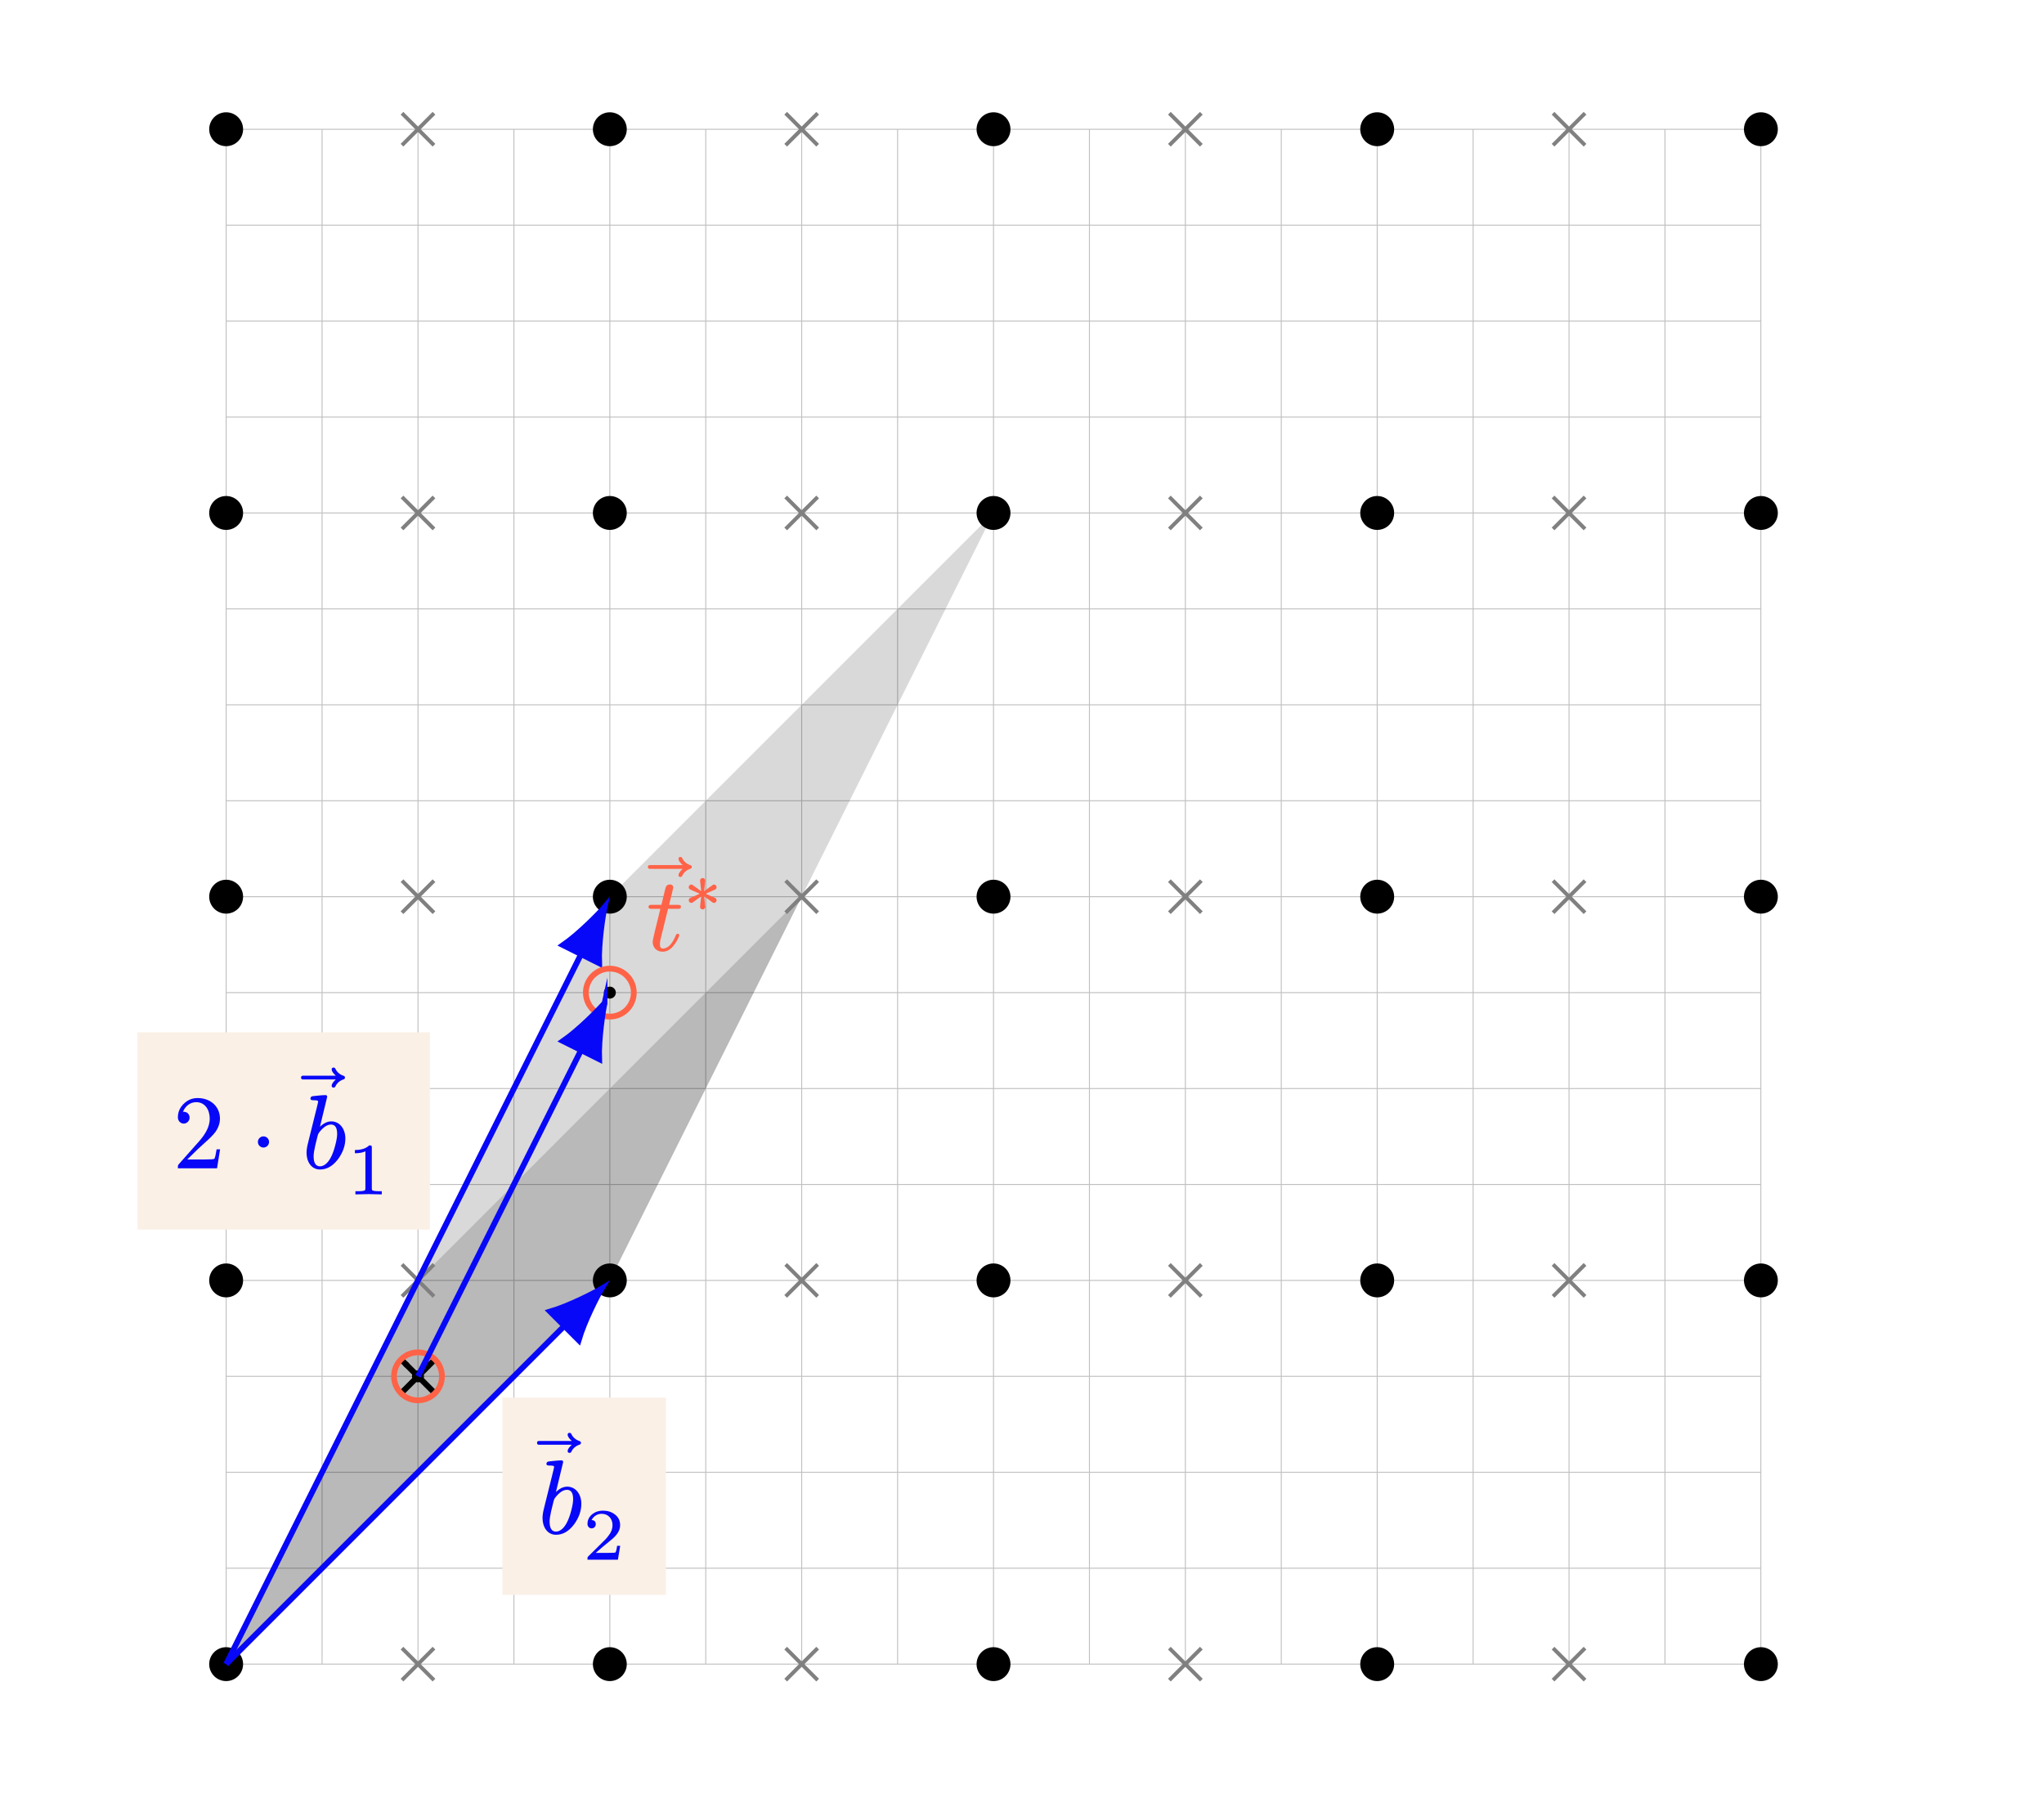
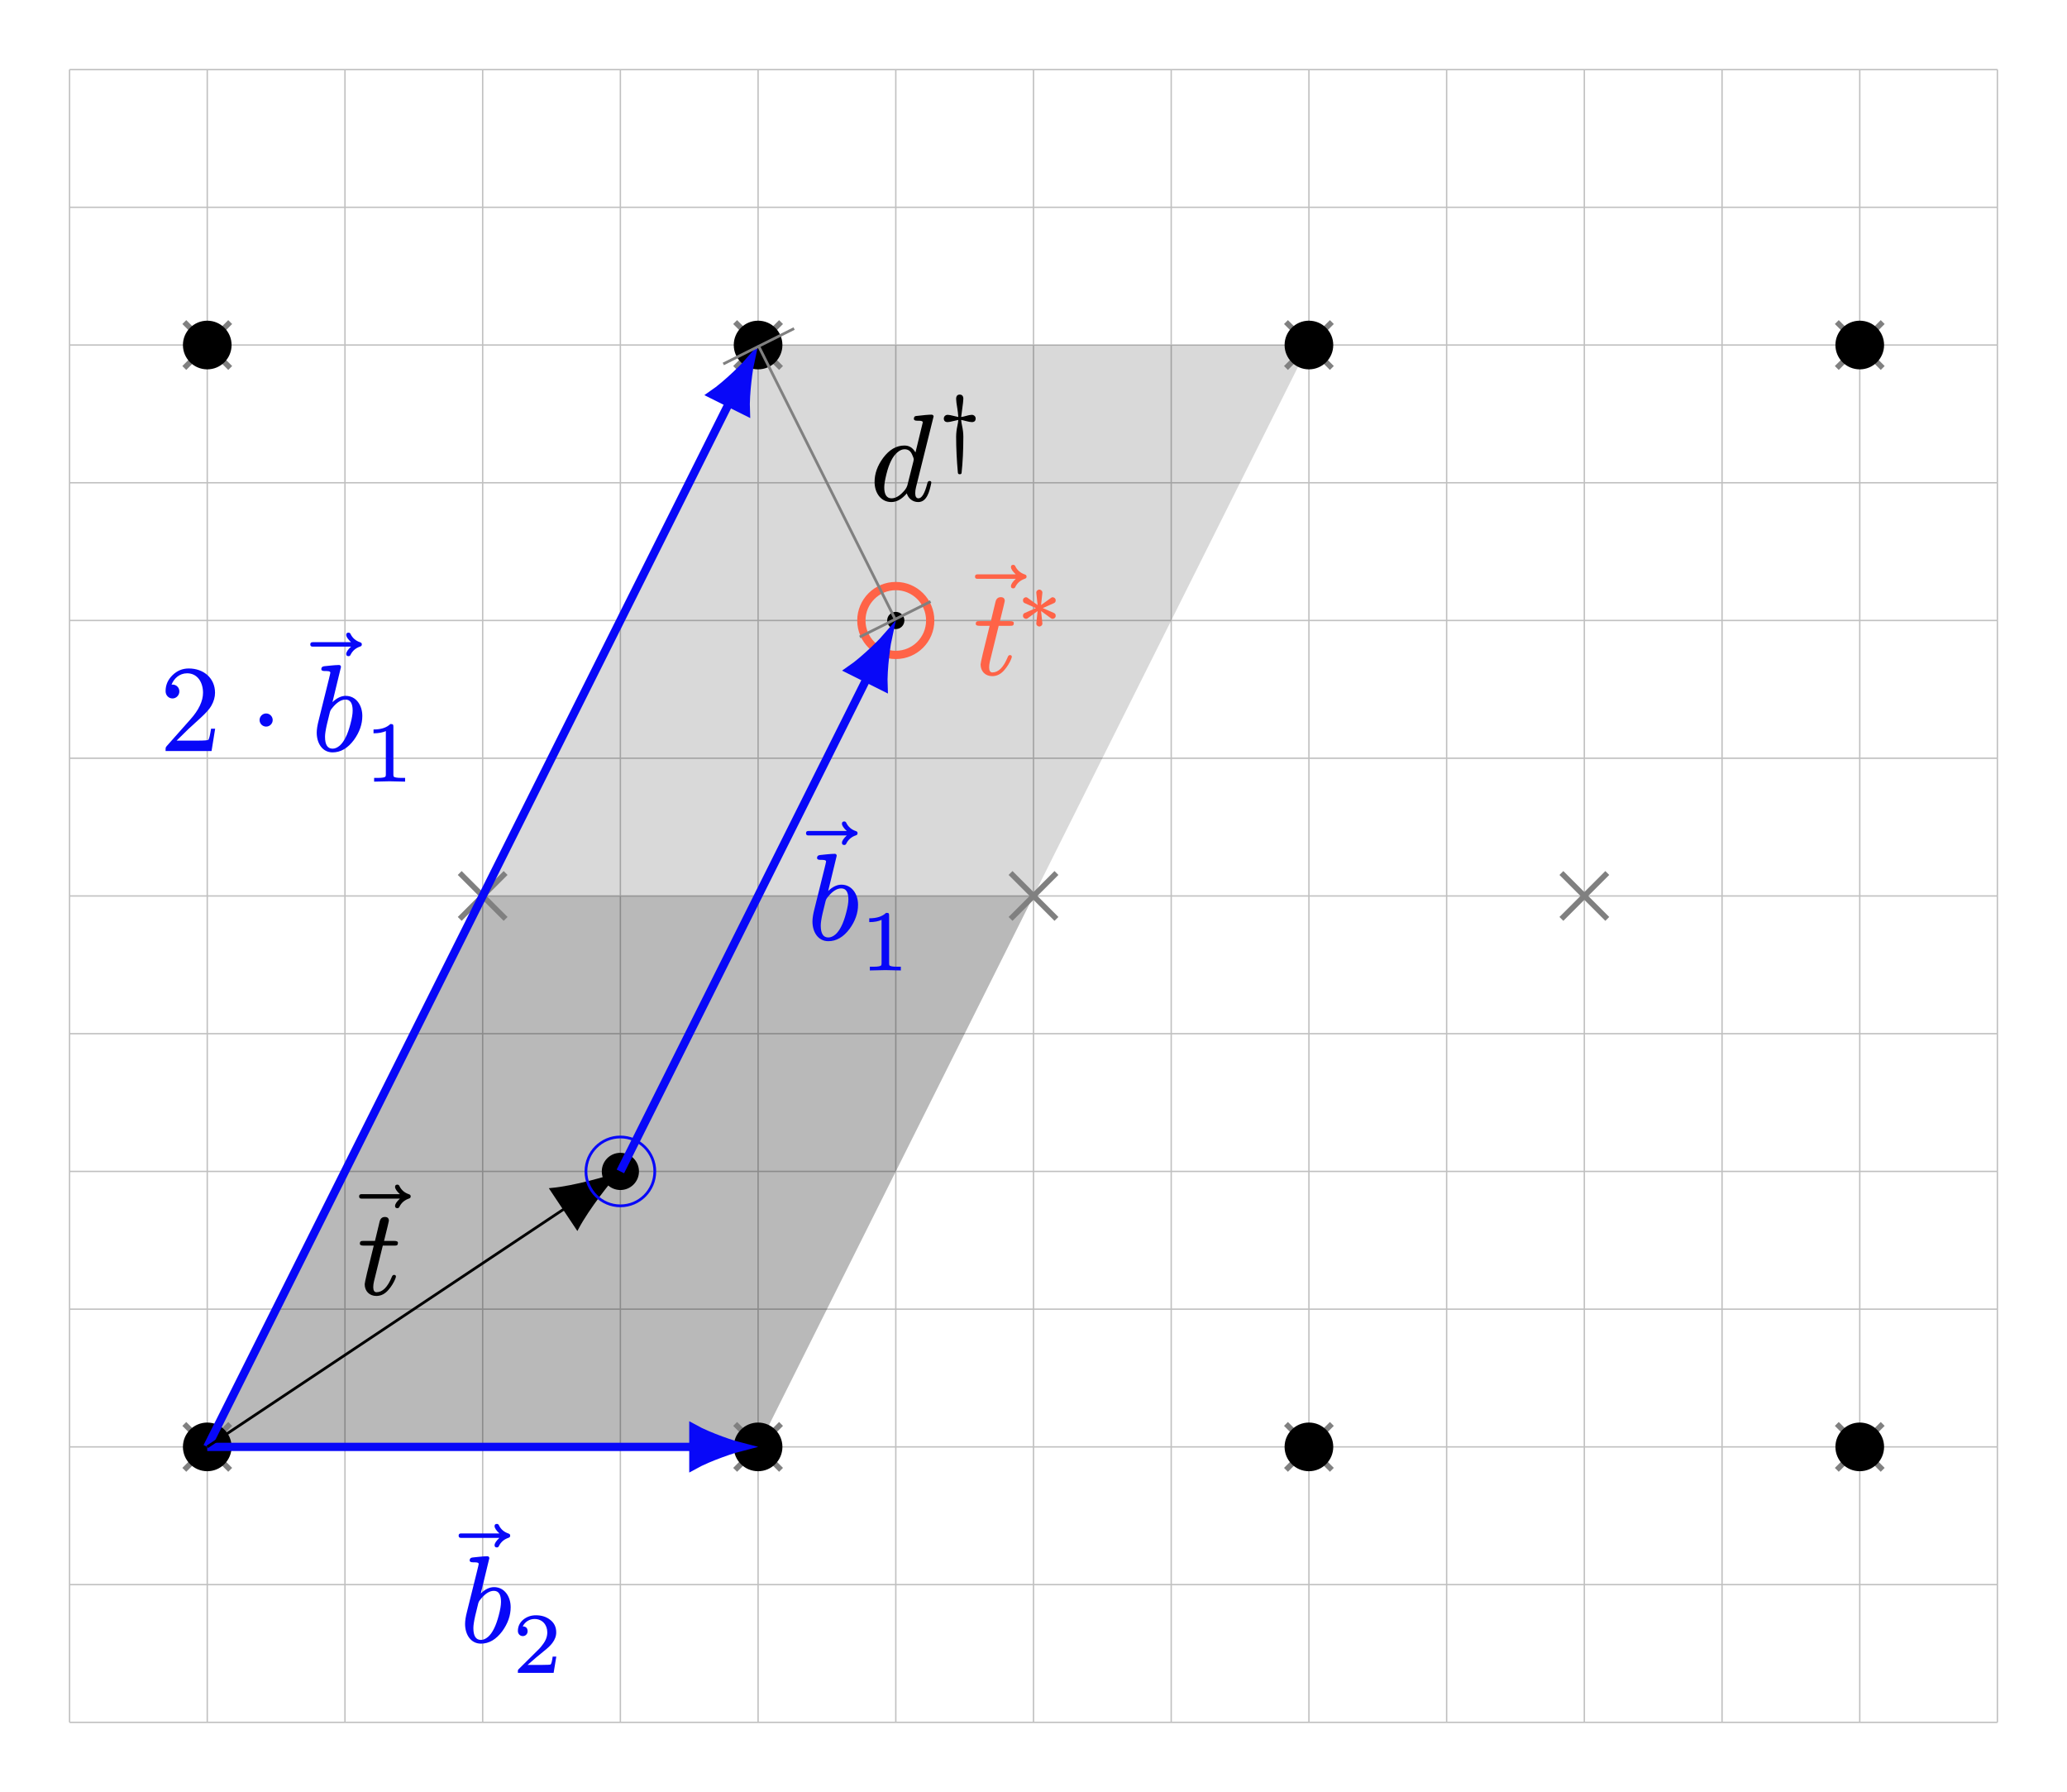
- <svg xmlns="http://www.w3.org/2000/svg" xmlns:xlink="http://www.w3.org/1999/xlink" width="526.118" height="461.558" viewBox="-32 -72 424.589 346.168">
+ <svg xmlns="http://www.w3.org/2000/svg" xmlns:xlink="http://www.w3.org/1999/xlink" width="398.771" height="345.637" viewBox="-10.993 -72 299.078 259.228">
  <defs>
-     <style>
-             .background-fill {
-                 fill: linen;
-             }
-         </style>
-     <path id="a" d="M3.636-10.218c-.782 0-1.442.276-2.01.828S.767-8.193.767-7.41c0 .521.384.905.86.905.46 0 .843-.4.843-.86 0-.506-.368-.859-.859-.859-.046 0-.077 0-.107.016.291-.752.966-1.412 1.933-1.412C4.695-9.62 5.4-8.53 5.4-7.21c0 1.028-.522 2.133-1.565 3.299L.95-.66c-.2.23-.184.215-.184.66H6.46l.445-2.762h-.506c-.123.783-.23 1.228-.322 1.366-.077.077-.537.107-1.381.107H2.133L3.62-2.746c1.043-.982 2.363-2.04 2.807-2.854.307-.537.46-1.074.46-1.611 0-1.81-1.41-3.007-3.252-3.007Z" />
-     <path id="b" d="M-1.059-9.19c.138-.046.2-.123.2-.261s-.062-.215-.2-.26c-.552-.185-.95-.522-1.196-1.029a.263.263 0 0 0-.246-.168c-.2 0-.291.092-.291.276 0 .23.2.537.598.905H-6.95c-.2 0-.292.092-.292.276s.092.276.292.276h4.756c-.399.368-.598.675-.598.905 0 .185.092.277.291.277.108 0 .2-.062.246-.17.245-.505.644-.843 1.196-1.027Z" />
-     <path id="c" d="M2.946-3.836c0-.445-.368-.813-.813-.813s-.814.368-.814.813.369.814.814.814.813-.369.813-.814Z" />
-     <path id="d" d="M4.311-6.827c-.552 0-1.104.26-1.641.782l1.058-4.373c-.03-.138-.076-.23-.26-.23-.507 0-1.627.138-1.826.154-.23.03-.353.138-.353.368 0 .153.138.23.43.23s.69-.015.69.2c0 .06-.077.368-.215.935L.967-3.82C.797-3.175.72-2.653.72-2.27c0 1.32.706 2.44 1.964 2.44.997 0 1.872-.507 2.639-1.534.69-.952 1.043-1.949 1.043-2.977 0-1.335-.782-2.485-2.056-2.485Zm-.03.46c.598 0 .89.46.89 1.365 0 .415-.093.967-.277 1.657-.337 1.304-.782 2.194-1.32 2.67-.306.26-.598.383-.89.383-.628 0-.935-.49-.935-1.472 0-.338.077-.844.23-1.52l.338-1.38c.046-.23.122-.399.215-.522.598-.782 1.18-1.181 1.749-1.181Z" />
-     <path id="e" d="M5.063-6.428c0-.139-.153-.215-.476-.215H3.345c.399-1.596.598-2.424.598-2.486 0-.322-.169-.475-.49-.475-.354 0-.569.2-.66.598l-.568 2.363H.859c-.337 0-.506.015-.506.337 0 .169.153.246.475.246h1.243C1.32-3.068.951-1.488.951-1.29c0 .86.583 1.458 1.442 1.458.583 0 1.09-.261 1.535-.798a5 5 0 0 0 .797-1.289c.062-.169.093-.26.093-.307 0-.138-.077-.214-.23-.214-.123 0-.215.076-.277.245C3.79-.921 3.161-.292 2.41-.292c-.261 0-.4-.214-.4-.629 0-.23.032-.475.093-.72l1.09-4.42h1.365c.399 0 .506-.03.506-.367Z" />
-     <path id="j" d="M4.649-10.187c-.66.644-1.642.966-2.977.966v.675c.906 0 1.627-.138 2.179-.399v7.64c0 .2-.015.323-.061.384-.077.17-.537.261-1.381.261h-.63V0l2.732-.061L7.257 0v-.66h-.63c-.843 0-1.303-.092-1.395-.26-.03-.062-.046-.185-.046-.384v-8.392c0-.415-.062-.491-.537-.491Z" />
-     <path id="k" d="M1.826-6.505c.49 0 .859-.368.859-.86 0-.552-.292-.843-.86-.859a2.298 2.298 0 0 1 2.103-1.304c1.35 0 2.24 1.013 2.24 2.363 0 .737-.261 1.442-.798 2.133-.261.353-.46.598-.598.736L1.135-.69c-.2.184-.168.23-.168.69h6.32l.476-2.884H7.12c-.107.813-.23 1.288-.368 1.396-.077.046-.553.076-1.458.076H2.685A77.454 77.454 0 0 1 5.569-3.85c.69-.537 1.182-1.013 1.489-1.427.46-.598.69-1.227.69-1.887 0-.951-.368-1.703-1.12-2.255-.66-.507-1.488-.767-2.47-.767-.844 0-1.565.245-2.194.736-.66.537-.997 1.212-.997 2.04 0 .522.383.906.859.906Z" />
-     <path id="m" d="M3.529-4.373 1.764-5.646c-.245-.2-.598-.092-.751.169s-.062.629.214.752l1.995.89-1.995.874c-.276.123-.368.49-.214.752s.506.368.751.184L3.53-3.314l-.23 2.163c-.031.323.245.568.537.568s.567-.245.537-.568l-.23-2.163 1.764 1.289c.26.184.598.077.752-.184s.061-.63-.215-.752l-1.995-.875 1.995-.89c.276-.122.368-.49.215-.751s-.507-.368-.752-.169L4.142-4.373l.23-2.163c.031-.307-.245-.568-.536-.568s-.568.261-.537.568l.23 2.163Z" />
-     <use id="f" xlink:href="#a" transform="scale(1.42857)" />
-     <use id="h" xlink:href="#b" transform="scale(1.42857)" />
-     <use id="g" xlink:href="#c" transform="scale(1.42857)" />
-     <use id="i" xlink:href="#d" transform="scale(1.42857)" />
-     <use id="l" xlink:href="#e" transform="scale(1.42857)" />
+     <path id="a" d="M2.975-8.36c-.64 0-1.18.226-1.644.678s-.703.979-.703 1.619c0 .427.313.74.703.74.376 0 .69-.326.69-.702a.68.68 0 0 0-.703-.703c-.038 0-.063 0-.088.012.239-.615.791-1.155 1.582-1.155 1.03 0 1.607.892 1.607 1.971 0 .841-.427 1.745-1.28 2.699L.778-.54C.614-.35.627-.364.627 0h4.657l.364-2.26h-.414c-.1.64-.189 1.005-.264 1.118-.063.062-.44.088-1.13.088H1.745l1.217-1.193c.854-.803 1.934-1.67 2.298-2.335.25-.44.376-.879.376-1.318 0-1.481-1.155-2.46-2.661-2.46Z" />
+     <path id="b" d="M-.866-7.52c.113-.037.163-.1.163-.213s-.05-.175-.163-.213c-.452-.15-.778-.427-.98-.841a.215.215 0 0 0-.2-.138c-.163 0-.239.075-.239.226 0 .188.164.44.49.74h-3.891c-.164 0-.239.076-.239.226s.075.226.239.226h3.89c-.325.302-.489.553-.489.741 0 .15.076.226.239.226.088 0 .163-.05.2-.138.202-.414.528-.69.98-.841Z" />
+     <path id="c" d="M2.41-3.138c0-.364-.301-.666-.665-.666s-.665.302-.665.666.3.665.665.665.665-.301.665-.665Z" />
+     <path id="d" d="M3.527-5.586c-.452 0-.903.213-1.343.64l.866-3.577c-.025-.113-.062-.189-.213-.189-.414 0-1.33.113-1.494.126-.188.025-.289.113-.289.301 0 .126.113.188.352.188s.565-.012.565.164c0 .05-.063.3-.176.765L.791-3.126C.653-2.598.59-2.172.59-1.858c0 1.08.577 1.996 1.607 1.996.816 0 1.531-.414 2.159-1.255.565-.778.853-1.594.853-2.435 0-1.093-.64-2.034-1.682-2.034Zm-.025.377c.49 0 .728.376.728 1.117 0 .339-.075.79-.226 1.355-.276 1.067-.64 1.796-1.08 2.185-.25.213-.489.313-.727.313-.515 0-.766-.401-.766-1.205 0-.276.063-.69.188-1.242l.276-1.13c.038-.188.1-.326.176-.427.49-.64.967-.966 1.431-.966Z" />
+     <path id="e" d="m5.385-7.933-.74 3.05c-.264-.465-.628-.703-1.118-.703-.816 0-1.531.414-2.159 1.255-.577.779-.866 1.594-.866 2.436 0 1.104.64 2.033 1.695 2.033.54 0 1.067-.289 1.569-.879.138.477.565.88 1.155.88.866 0 1.142-1.03 1.33-1.96 0-.112-.062-.175-.188-.175-.113 0-.188.088-.226.264-.25.991-.552 1.493-.891 1.493-.214 0-.327-.175-.327-.514 0-.188.026-.39.076-.59l1.782-7.18v-.05a.22.22 0 0 0-.213-.139c-.289 0-.816.05-1.57.138-.137.013-.213.113-.213.29 0 .125.113.187.34.187.238 0 .564-.012.564.164ZM4.281-4.72c.125.264.188.44.188.552a1.97 1.97 0 0 0-.038.201L3.816-1.53a1.388 1.388 0 0 1-.238.439c-.465.565-.917.853-1.356.853-.49 0-.74-.376-.74-1.117 0-.301.075-.753.225-1.355.264-1.067.64-1.796 1.105-2.185.25-.213.49-.313.728-.313.339 0 .59.163.74.49Z" />
+     <path id="f" d="M4.142-5.26c0-.113-.125-.175-.389-.175H2.737c.326-1.306.49-1.984.49-2.034 0-.264-.139-.39-.403-.39-.288 0-.464.164-.54.49L1.82-5.435H.703c-.276 0-.414.012-.414.276 0 .138.125.2.389.2h1.017C1.08-2.51.778-1.217.778-1.053c0 .703.477 1.192 1.18 1.192.477 0 .892-.213 1.256-.653a4.09 4.09 0 0 0 .652-1.054c.05-.138.076-.214.076-.251 0-.113-.063-.176-.189-.176-.1 0-.175.063-.226.2C3.101-.752 2.586-.238 1.971-.238c-.214 0-.327-.175-.327-.514 0-.188.026-.39.076-.59l.891-3.615h1.117c.327 0 .414-.026.414-.302Z" />
+     <path id="o" d="M5.021-5.912c-.2 0-.514.062-.941.188a2.89 2.89 0 0 1-.59.125c.025-.339.314-2.159.314-2.61 0-.415-.176-.628-.528-.628-.339 0-.514.213-.514.627 0 .264.062.728.175 1.394.063.339.1.753.138 1.217a5.521 5.521 0 0 1-.602-.138c-.44-.113-.74-.175-.929-.175-.326 0-.565.238-.565.527 0 .351.188.527.565.527.314 0 1.092-.238 1.531-.314a5.925 5.925 0 0 1-.125.816 7.627 7.627 0 0 0-.188 1.607c0 1.67.088 3.402.25 5.197.013.163.101.238.264.238s.264-.062.276-.2c.164-1.52.252-3.264.252-5.235 0-.49-.063-1.03-.189-1.607a5.925 5.925 0 0 1-.125-.816c.113.013.314.063.602.138.44.113.74.176.93.176.376 0 .564-.176.564-.527 0-.289-.238-.527-.565-.527Z" />
+     <path id="k" d="M3.804-8.335c-.54.527-1.344.79-2.436.79v.553c.74 0 1.33-.113 1.783-.326v6.251c0 .163-.013.264-.05.314-.063.138-.44.213-1.13.213h-.515V0l2.235-.05L5.938 0v-.54h-.515c-.69 0-1.067-.075-1.142-.213-.026-.05-.038-.15-.038-.314v-6.866c0-.34-.05-.402-.44-.402Z" />
+     <path id="l" d="M1.494-5.322a.686.686 0 0 0 .703-.703c0-.452-.239-.69-.703-.703a1.88 1.88 0 0 1 1.72-1.067c1.104 0 1.832.828 1.832 1.933 0 .602-.213 1.18-.652 1.745a5.89 5.89 0 0 1-.49.602L.929-.565C.766-.415.79-.377.79 0h5.172l.389-2.36h-.527c-.088.665-.189 1.054-.302 1.142-.062.038-.452.063-1.192.063H2.197c.84-.74 1.62-1.406 2.36-1.996.565-.44.966-.828 1.217-1.167.377-.49.565-1.004.565-1.544 0-.779-.301-1.394-.916-1.846-.54-.414-1.218-.627-2.021-.627-.69 0-1.28.2-1.795.602-.54.44-.816.992-.816 1.67 0 .427.314.74.703.74Z" />
+     <path id="p" d="M2.887-3.578 1.444-4.619c-.201-.164-.49-.076-.616.138s-.05.514.176.615l1.632.728-1.632.715c-.226.1-.301.402-.176.615s.415.302.616.151l1.443-1.054L2.7-.941c-.025.263.2.464.44.464s.464-.2.439-.464l-.189-1.77 1.444 1.054c.213.15.49.063.615-.15s.05-.515-.176-.616L3.64-3.138l1.632-.728c.226-.1.302-.402.176-.615s-.414-.302-.615-.138L3.389-3.578l.189-1.77c.025-.25-.201-.464-.44-.464s-.464.213-.44.464l.19 1.77Z" />
+     <use id="g" xlink:href="#a" transform="scale(1.42857)" />
+     <use id="i" xlink:href="#b" transform="scale(1.42857)" />
+     <use id="h" xlink:href="#c" transform="scale(1.42857)" />
+     <use id="j" xlink:href="#d" transform="scale(1.42857)" />
+     <use id="n" xlink:href="#e" transform="scale(1.42857)" />
+     <use id="m" xlink:href="#f" transform="scale(1.42857)" />
  </defs>
  <g stroke-miterlimit="10" stroke="#000" stroke-width=".4">
-     <path d="M14.975 260.486H333.78M14.975 240.561H333.78M14.975 220.636H333.78M14.975 200.71H333.78M14.975 180.785H333.78M14.975 160.86H333.78M14.975 140.935H333.78M14.975 121.009H333.78M14.975 101.084H333.78M14.975 81.16H333.78M14.975 61.234H333.78M14.975 41.308H333.78M14.975 21.383H333.78M14.975 1.458H333.78M14.975-18.467H333.78M14.975-38.393H333.78M14.975-58.308H333.78M14.975 260.486V-58.318m19.926 318.804V-58.318m19.925 318.804V-58.318m19.925 318.804V-58.318m19.926 318.804V-58.318m19.925 318.804V-58.318m19.925 318.804V-58.318m19.925 318.804V-58.318m19.926 318.804V-58.318m19.925 318.804V-58.318m19.925 318.804V-58.318m19.926 318.804V-58.318m19.925 318.804V-58.318m19.925 318.804V-58.318m19.925 318.804V-58.318m19.926 318.804V-58.318m19.915 318.804V-58.318m.01 0" fill="none" stroke="silver" stroke-width=".199" />
-     <path d="m14.975 260.486 39.851-79.7 79.701-79.702-39.85 79.701Z" stroke="none" stroke-width=".8" stroke-opacity=".15" fill-opacity=".15" />
-     <path d="m14.975 260.486 79.702-159.402 79.7-79.7-79.7 159.401Z" stroke="none" stroke-width=".8" stroke-opacity=".15" fill-opacity=".15" />
-     <path d="m51.505 263.807 6.642-6.641m-6.642 0 6.642 6.641M51.505 184.106l6.642-6.642m-6.642 0 6.642 6.642M51.505 104.405l6.642-6.642m-6.642 0 6.642 6.642M51.505 24.704l6.642-6.642m-6.642 0 6.642 6.642M51.505-54.997l6.642-6.642m-6.642 0 6.642 6.642M131.206 263.807l6.642-6.641m-6.642 0 6.642 6.641M131.206 184.106l6.642-6.642m-6.642 0 6.642 6.642M131.206 104.405l6.642-6.642m-6.642 0 6.642 6.642M131.206 24.704l6.642-6.642m-6.642 0 6.642 6.642M131.206-54.997l6.642-6.642m-6.642 0 6.642 6.642M210.907 263.807l6.642-6.641m-6.642 0 6.642 6.641M210.907 184.106l6.642-6.642m-6.642 0 6.642 6.642M210.907 104.405l6.642-6.642m-6.642 0 6.642 6.642M210.907 24.704l6.642-6.642m-6.642 0 6.642 6.642M210.907-54.997l6.642-6.642m-6.642 0 6.642 6.642M290.609 263.807l6.641-6.641m-6.641 0 6.641 6.641M290.609 184.106l6.641-6.642m-6.641 0 6.641 6.642M290.609 104.405l6.641-6.642m-6.641 0 6.641 6.642M290.609 24.704l6.641-6.642m-6.641 0 6.641 6.642M290.609-54.997l6.641-6.642m-6.641 0 6.641 6.642" fill="none" stroke="gray" stroke-width=".797" />
-     <path d="M18.296 260.486a3.32 3.32 0 1 0-6.641 0 3.32 3.32 0 0 0 6.641 0ZM18.296 180.785a3.32 3.32 0 1 0-6.641 0 3.32 3.32 0 0 0 6.641 0ZM18.296 101.084a3.32 3.32 0 1 0-6.641 0 3.32 3.32 0 0 0 6.641 0ZM18.296 21.383a3.32 3.32 0 1 0-6.641 0 3.32 3.32 0 0 0 6.641 0ZM18.296-58.318a3.32 3.32 0 1 0-6.641 0 3.32 3.32 0 0 0 6.641 0ZM97.997 260.486a3.32 3.32 0 1 0-6.641 0 3.32 3.32 0 0 0 6.641 0ZM97.997 180.785a3.32 3.32 0 1 0-6.641 0 3.32 3.32 0 0 0 6.641 0ZM97.997 101.084a3.32 3.32 0 1 0-6.641 0 3.32 3.32 0 0 0 6.641 0ZM97.997 21.383a3.32 3.32 0 1 0-6.641 0 3.32 3.32 0 0 0 6.641 0ZM97.997-58.318a3.32 3.32 0 1 0-6.641 0 3.32 3.32 0 0 0 6.641 0ZM177.699 260.486a3.32 3.32 0 1 0-6.642 0 3.32 3.32 0 0 0 6.642 0ZM177.699 180.785a3.32 3.32 0 1 0-6.642 0 3.32 3.32 0 0 0 6.642 0ZM177.699 101.084a3.32 3.32 0 1 0-6.642 0 3.32 3.32 0 0 0 6.642 0ZM177.699 21.383a3.32 3.32 0 1 0-6.642 0 3.32 3.32 0 0 0 6.642 0ZM177.699-58.318a3.32 3.32 0 1 0-6.642 0 3.32 3.32 0 0 0 6.642 0ZM257.4 260.486a3.32 3.32 0 1 0-6.642 0 3.32 3.32 0 0 0 6.642 0ZM257.4 180.785a3.32 3.32 0 1 0-6.642 0 3.32 3.32 0 0 0 6.642 0ZM257.4 101.084a3.32 3.32 0 1 0-6.642 0 3.32 3.32 0 0 0 6.642 0ZM257.4 21.383a3.32 3.32 0 1 0-6.642 0 3.32 3.32 0 0 0 6.642 0ZM257.4-58.318a3.32 3.32 0 1 0-6.642 0 3.32 3.32 0 0 0 6.642 0ZM337.1 260.486a3.32 3.32 0 1 0-6.64 0 3.32 3.32 0 0 0 6.64 0ZM337.1 180.785a3.32 3.32 0 1 0-6.64 0 3.32 3.32 0 0 0 6.64 0ZM337.1 101.084a3.32 3.32 0 1 0-6.64 0 3.32 3.32 0 0 0 6.64 0ZM337.1 21.383a3.32 3.32 0 1 0-6.64 0 3.32 3.32 0 0 0 6.64 0ZM337.1-58.318a3.32 3.32 0 1 0-6.64 0 3.32 3.32 0 0 0 6.64 0Zm-3.32 0" stroke-width=".399" />
+     <path d="M-.93 177.166h278.953M-.93 157.24h278.954M-.93 137.315h278.954M-.93 117.39h278.954M-.93 97.464h278.954M-.93 77.54h278.954M-.93 57.614h278.954M-.93 37.689h278.954M-.93 17.763h278.954M-.93-2.162h278.954M-.93-22.087h278.954M-.93-42.012h278.954M-.93-61.928h278.954M-.93 177.166V-61.938m19.926 239.104V-61.938M38.92 177.166V-61.938m19.925 239.104V-61.938M78.77 177.166V-61.938m19.926 239.104V-61.938m19.925 239.104V-61.938m19.925 239.104V-61.938m19.926 239.104V-61.938m19.925 239.104V-61.938m19.925 239.104V-61.938m19.925 239.104V-61.938m19.926 239.104V-61.938m19.925 239.104V-61.938m19.915 239.104V-61.938m.01 0" fill="none" stroke="silver" stroke-width=".199" />
+     <path d="m18.995 137.315 39.85-79.701h79.701l-39.85 79.701Z" stroke="none" stroke-width=".8" stroke-opacity=".15" fill-opacity=".15" />
+     <path d="m18.995 137.315 79.7-159.402h79.702L98.696 137.315Z" stroke="none" stroke-width=".8" stroke-opacity=".15" fill-opacity=".15" />
+     <path d="m15.674 140.636 6.641-6.642m-6.641 0 6.641 6.642M15.674-18.766l6.641-6.642m-6.641 0 6.641 6.642M55.524 60.935l6.642-6.642m-6.642 0 6.642 6.642M95.375 140.636l6.642-6.642m-6.642 0 6.642 6.642M95.375-18.766l6.642-6.642m-6.642 0 6.642 6.642M135.226 60.935l6.641-6.642m-6.641 0 6.641 6.642M175.076 140.636l6.642-6.642m-6.642 0 6.642 6.642M175.076-18.766l6.642-6.642m-6.642 0 6.642 6.642M214.927 60.935l6.641-6.642m-6.641 0 6.641 6.642M254.777 140.636l6.642-6.642m-6.642 0 6.642 6.642M254.777-18.766l6.642-6.642m-6.642 0 6.642 6.642" fill="none" stroke="gray" stroke-width=".797" />
+     <path d="M22.315 137.315a3.32 3.32 0 1 0-6.641 0 3.32 3.32 0 0 0 6.641 0ZM22.315-22.087a3.32 3.32 0 1 0-6.641 0 3.32 3.32 0 0 0 6.641 0ZM102.017 137.315a3.32 3.32 0 1 0-6.642 0 3.32 3.32 0 0 0 6.642 0ZM102.017-22.087a3.32 3.32 0 1 0-6.642 0 3.32 3.32 0 0 0 6.642 0ZM181.718 137.315a3.32 3.32 0 1 0-6.642 0 3.32 3.32 0 0 0 6.642 0ZM181.718-22.087a3.32 3.32 0 1 0-6.642 0 3.32 3.32 0 0 0 6.642 0ZM261.419 137.315a3.32 3.32 0 1 0-6.642 0 3.32 3.32 0 0 0 6.642 0ZM261.419-22.087a3.32 3.32 0 1 0-6.642 0 3.32 3.32 0 0 0 6.642 0Zm-3.321 0" stroke-width=".399" />
    <g stroke-width="1.2" fill="#0808f8" stroke="#0808f8">
-       <path d="m14.975 260.486 73.732-147.462" fill="none" stroke-width="1.196" />
-       <path d="M93.574 103.288c-.89 1.05-5.171 5.478-8.614 7.862l7.494 3.747c-.158-4.184.815-10.267 1.12-11.609Z" stroke-width="1.195" />
-       <g class="background-fill">
-         <path d="M-3.451 170.225h60.763v-40.956H-3.45Z" stroke="none" />
-         <g transform="matrix(1 0 0 1 -170.524 56.422)" stroke="none" fill="#0808f8">
-           <use x="174.378" y="101.084" xlink:href="#f" />
-           <use x="190.207" y="101.084" xlink:href="#g" />
-           <use x="211.407" y="95.736" xlink:href="#h" />
-           <use x="201.171" y="101.084" xlink:href="#i" />
-           <use x="210.574" y="106.498" xlink:href="#j" />
-         </g>
+       <path d="M18.995 137.315 94.508-13.712" fill="none" stroke-width="1.196" />
+       <path d="M97.594-19.883c-.567.664-3.297 3.463-5.497 4.966l4.822 2.41c-.118-2.66.484-6.524.675-7.376Z" stroke-width="1.195" />
+       <g transform="matrix(1 0 0 1 -126.477 -20.967)" stroke="none">
+         <use x="138.546" y="57.614" xlink:href="#g" />
+         <use x="151.498" y="57.614" xlink:href="#h" />
+         <use x="168.843" y="53.238" xlink:href="#i" />
+         <use x="160.468" y="57.614" xlink:href="#j" />
+         <use x="168.161" y="62.043" xlink:href="#k" />
      </g>
    </g>
    <g stroke-width="1.2" fill="#0808f8" stroke="#0808f8">
-       <path d="m14.975 260.486 70.262-70.26" fill="none" stroke-width="1.196" />
-       <path d="M92.934 182.528c-1.176.715-6.64 3.561-10.66 4.735l5.925 5.925c1.174-4.02 4.02-9.484 4.735-10.66Z" stroke-width="1.196" />
-       <g class="background-fill">
-         <path d="M72.36 246.095h33.97v-40.956H72.36Z" stroke="none" />
-         <g transform="matrix(1 0 0 1 -94.712 132.292)" stroke="none" fill="#0808f8">
-           <use x="184.613" y="95.736" xlink:href="#h" />
-           <use x="174.378" y="101.084" xlink:href="#i" />
-           <use x="183.78" y="106.498" xlink:href="#k" />
-         </g>
+       <path d="M18.995 137.315H89.33" fill="none" stroke-width="1.196" />
+       <path d="M96.231 137.315c-.847-.21-4.572-1.4-6.9-2.695v5.39c2.328-1.295 6.053-2.485 6.9-2.695Z" stroke-width="1.196" />
+       <g transform="matrix(1 0 0 1 -83.09 107.967)" stroke="none">
+         <use x="146.921" y="53.238" xlink:href="#i" />
+         <use x="138.546" y="57.614" xlink:href="#j" />
+         <use x="146.239" y="62.043" xlink:href="#l" />
      </g>
    </g>
-     <path d="M99.658 121.01a4.981 4.981 0 1 0-9.963 0 4.981 4.981 0 0 0 9.963 0Zm-4.981 0" fill="none" stroke="tomato" stroke-width="1.196" />
-     <path d="M95.922 121.01a1.245 1.245 0 1 0-2.49 0 1.245 1.245 0 0 0 2.49 0Zm-1.245 0" stroke="none" />
-     <g fill="tomato" stroke="none" transform="matrix(1 0 0 1 -72.166 11.184)">
-       <use x="185.096" y="97.227" xlink:href="#h" />
-       <use x="174.378" y="101.084" xlink:href="#l" />
-       <use x="182.29" y="93.128" xlink:href="#m" />
+     <path d="M119.866 17.763a1.245 1.245 0 1 0-2.49 0 1.245 1.245 0 0 0 2.49 0Zm-1.245 0" stroke="none" />
+     <path d="M123.602 17.763a4.981 4.981 0 1 0-9.962 0 4.981 4.981 0 0 0 9.962 0Zm-4.98 0" fill="none" stroke="tomato" stroke-width="1.196" />
+     <path d="m18.995 137.315 51.652-34.435" fill="none" stroke-width=".399" />
+     <path d="M78.087 97.92c-1.06.39-5.906 1.822-9.32 2.14l3.76 5.64c1.607-3.029 4.793-6.951 5.56-7.78Z" stroke-width=".398" />
+     <g fill="gray" stroke="gray">
+       <path d="m98.83-21.82 19.657 39.316" fill="none" stroke-width=".399" />
+       <path d="m93.662-19.347 10.246-5.124M123.655 15.024l-10.246 5.123" fill="none" stroke-width=".398" />
    </g>
-     <g stroke-width="1.2" stroke-linecap="round">
-       <path d="m51.505 204.031 6.642-6.641m-5.796.845 5.796 5.796" fill="none" stroke-width="1.196" />
-       <path d="m52.14 198.87-.635-.635-.422-.423.845-.845 1.057 1.057Z" stroke="none" />
+     <path d="M81.261 97.464a2.49 2.49 0 1 0-4.981 0 2.49 2.49 0 0 0 4.981 0Zm-2.49 0" stroke-width=".399" />
+     <path d="M83.752 97.464a4.981 4.981 0 1 0-9.963 0 4.981 4.981 0 0 0 9.963 0Zm-4.982 0" fill="none" stroke="#0808f8" stroke-width=".399" />
+     <g stroke="none" transform="matrix(1 0 0 1 -97.882 57.668)">
+       <use x="147.315" y="54.458" xlink:href="#i" />
+       <use x="138.546" y="57.614" xlink:href="#m" />
    </g>
-     <path d="M59.807 200.71a4.981 4.981 0 1 0-9.962 0 4.981 4.981 0 0 0 9.962 0Zm-4.981 0" fill="none" stroke="tomato" stroke-width="1.196" />
-     <path d="M56.071 200.71a1.245 1.245 0 1 0-2.49 0 1.245 1.245 0 0 0 2.49 0Zm-1.245 0" stroke="none" />
+     <g stroke="none" transform="matrix(1 0 0 1 -23.712 -57.182)">
+       <use x="138.546" y="57.614" xlink:href="#n" />
+       <use x="148.302" y="51.104" xlink:href="#o" />
+     </g>
+     <g fill="tomato" stroke="none" transform="matrix(1 0 0 1 -8.768 -31.996)">
+       <use x="147.315" y="54.458" xlink:href="#i" />
+       <use x="138.546" y="57.614" xlink:href="#m" />
+       <use x="145.02" y="51.104" xlink:href="#p" />
+     </g>
    <g stroke-width="1.2" fill="#0808f8" stroke="#0808f8">
-       <path d="m54.826 200.71 33.88-67.76" fill="none" stroke-width="1.196" />
-       <path d="M93.574 123.214c-.89 1.05-5.171 5.477-8.614 7.862l7.494 3.747c-.158-4.185.815-10.268 1.12-11.61Z" stroke-width="1.195" />
+       <path d="m78.77 97.464 35.663-71.325" fill="none" stroke-width="1.196" />
+       <path d="M117.519 19.968c-.567.664-3.297 3.463-5.496 4.966l4.82 2.41c-.116-2.661.485-6.525.676-7.376Z" stroke-width="1.195" />
+     </g>
+     <g fill="#0808f8" stroke="none" transform="matrix(1 0 0 1 -32.827 6.348)">
+       <use x="146.921" y="53.238" xlink:href="#i" />
+       <use x="138.546" y="57.614" xlink:href="#j" />
+       <use x="146.239" y="62.043" xlink:href="#k" />
    </g>
  </g>
</svg>
